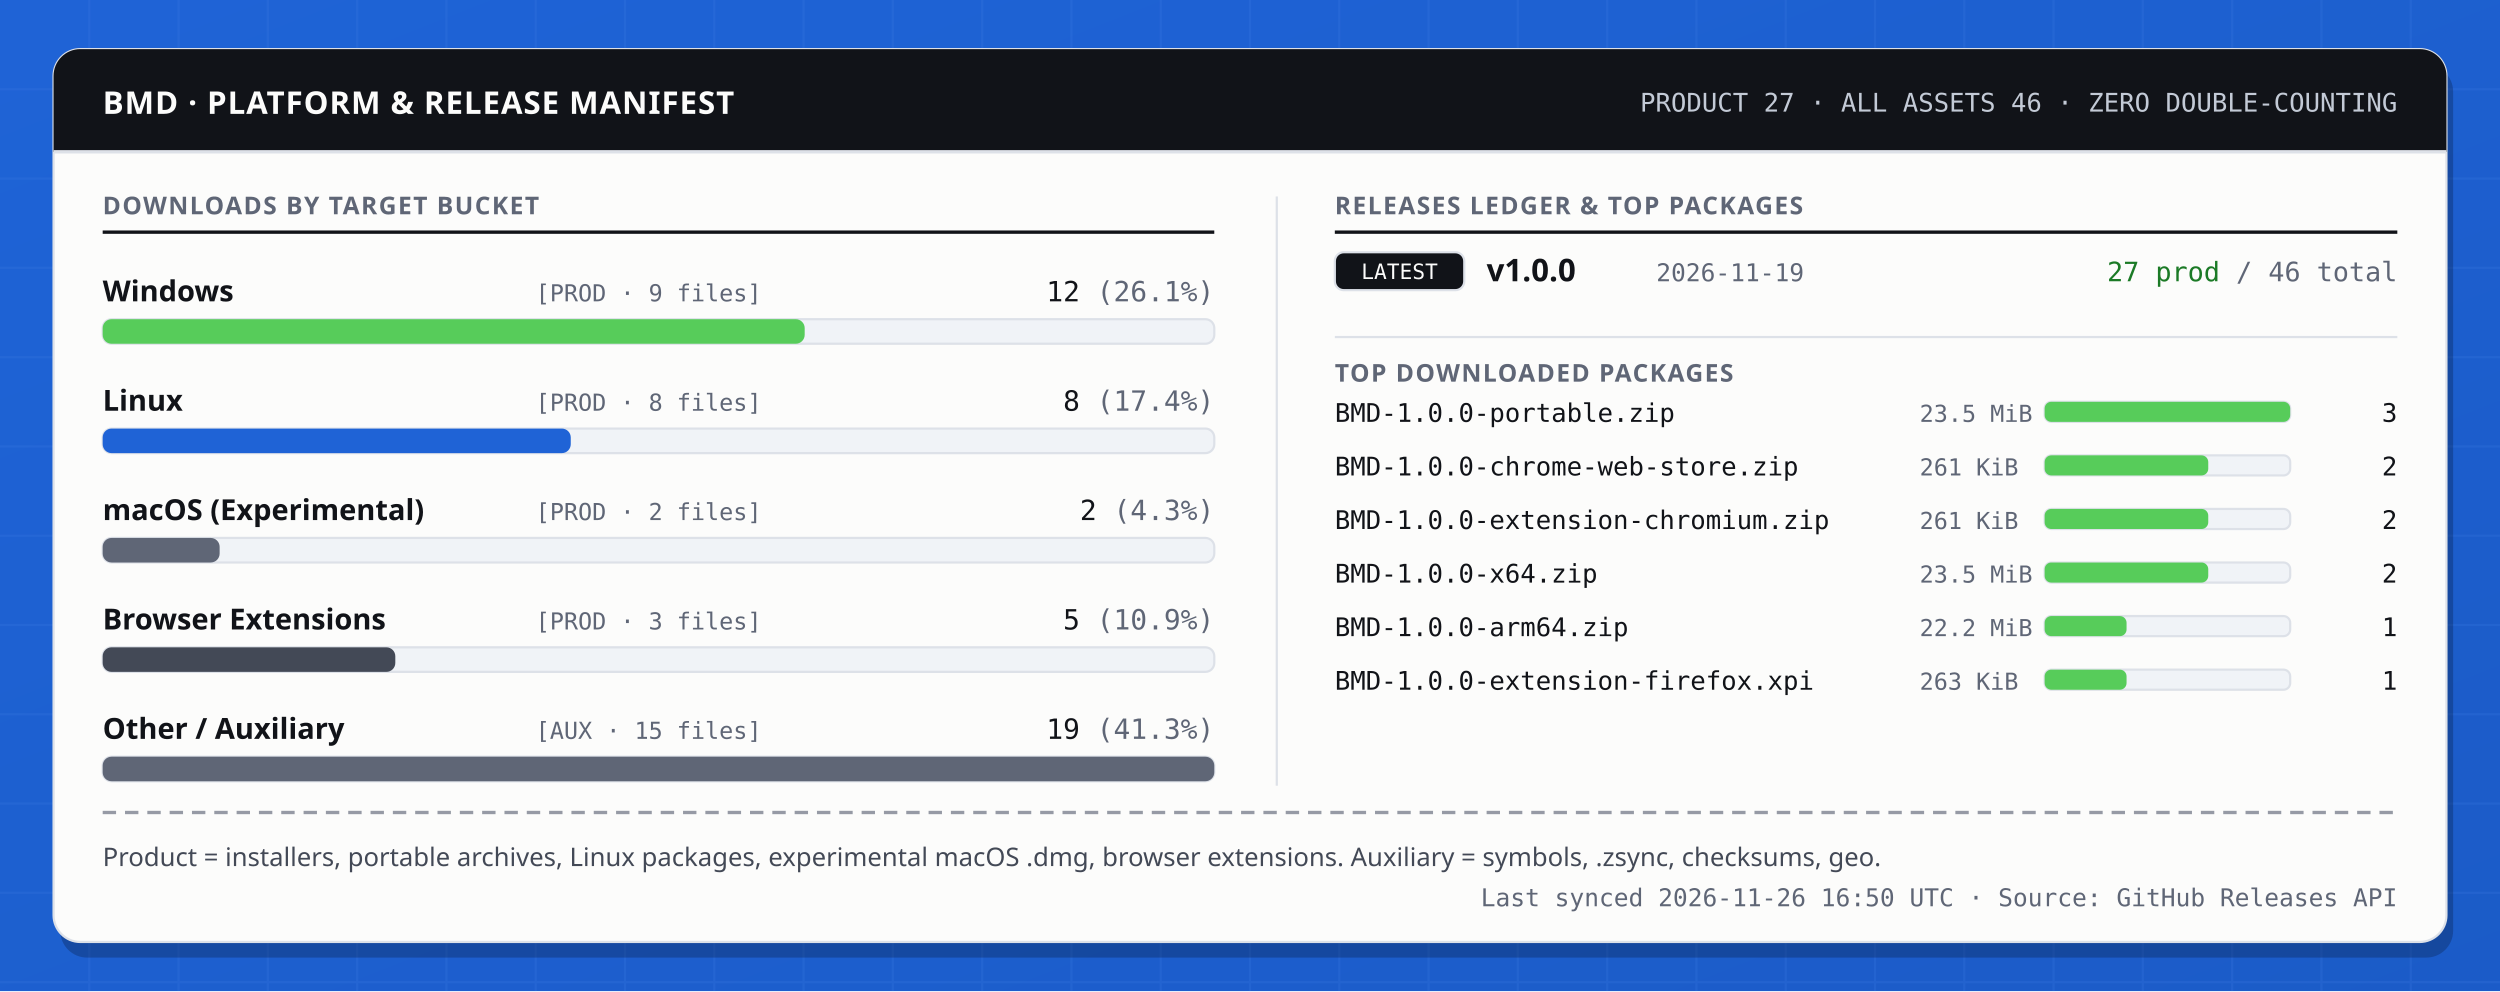
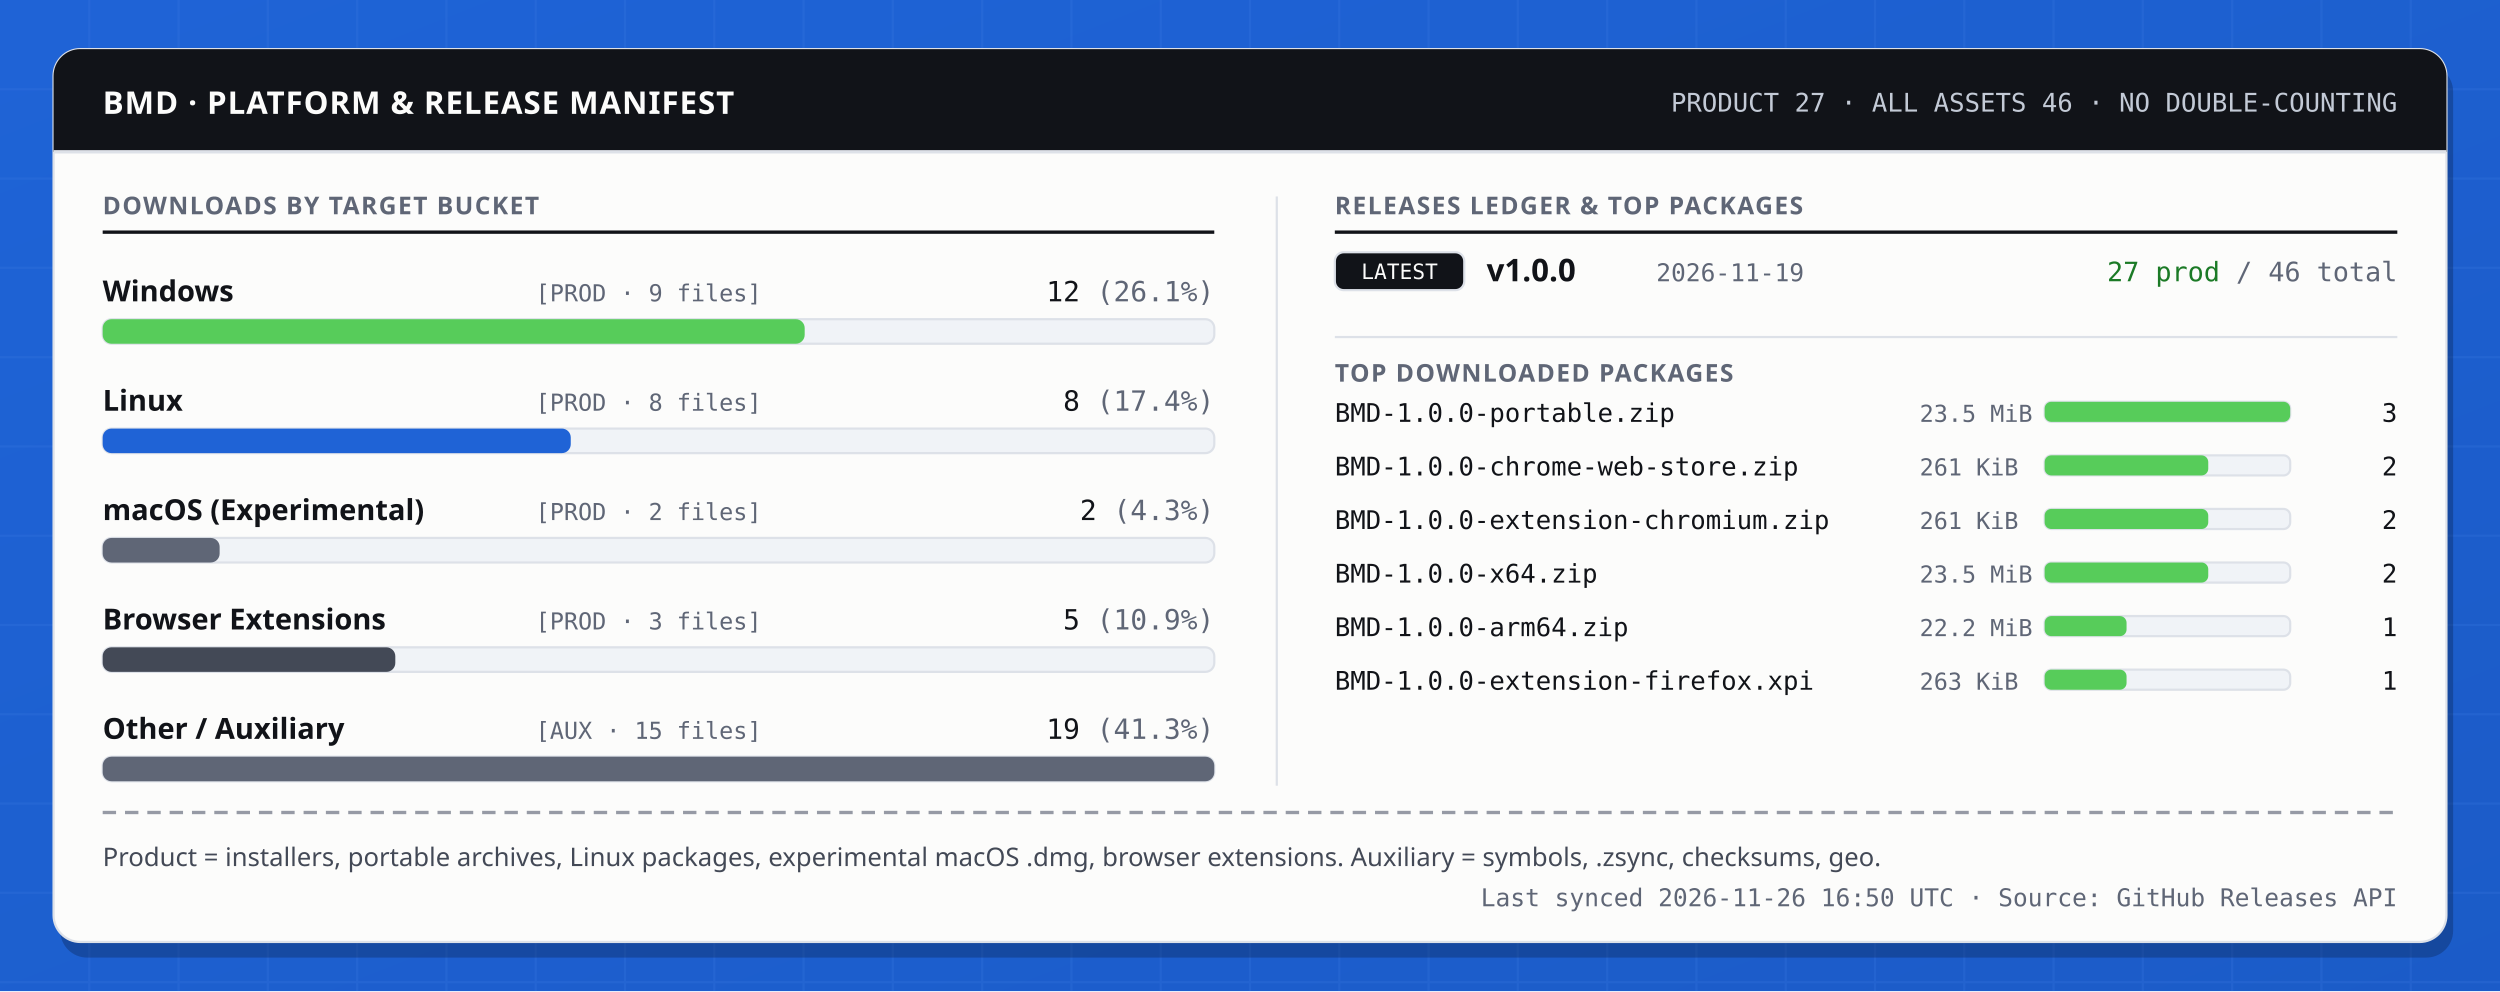
<svg xmlns="http://www.w3.org/2000/svg" width="1120" height="444" viewBox="0 0 1120 444" role="img" aria-labelledby="svg-title svg-desc">
  <defs>
    <linearGradient id="boardGrad" x1="0" y1="0" x2="1" y2="1">
      <stop offset="0%" stop-color="#1f63d6" />
      <stop offset="100%" stop-color="#1854bb" />
    </linearGradient>
  </defs>
  <style>
    .t-disp { font-family: 'Space Grotesk', 'Segoe UI', system-ui, sans-serif; font-weight: 800; font-variant-numeric: tabular-nums; }
    .t-band { font-family: 'Space Grotesk', 'Segoe UI', system-ui, sans-serif; font-weight: 800; letter-spacing: 0.03em; }
    .t-lbl { font-family: 'Space Grotesk', 'Segoe UI', system-ui, sans-serif; font-weight: 700; font-size: 11px; letter-spacing: 0.06em; text-transform: uppercase; fill: #5f6676; }
    .t-val { font-family: 'Space Grotesk', 'Segoe UI', system-ui, sans-serif; font-weight: 800; font-variant-numeric: tabular-nums; fill: #111318; }
    .t-body { font-family: 'IBM Plex Sans', 'Segoe UI', system-ui, sans-serif; font-weight: 400; font-variant-numeric: tabular-nums; fill: #434956; }
    .t-strong { font-family: 'IBM Plex Sans', 'Segoe UI', system-ui, sans-serif; font-weight: 600; font-variant-numeric: tabular-nums; fill: #111318; }
    .t-mono { font-family: 'IBM Plex Mono', 'Cascadia Mono', Consolas, monospace; font-variant-numeric: tabular-nums; }
    .t-stamp { font-family: 'Space Grotesk', 'Segoe UI', system-ui, sans-serif; font-weight: 800; letter-spacing: 0.08em; }
    
    @keyframes pulseDot {
      0%, 100% { opacity: 1; transform: scale(1); }
      50% { opacity: 0.45; transform: scale(0.84); }
    }
    @keyframes scanSweep {
      0% { transform: translateX(0px); opacity: 0.25; }
      50% { opacity: 0.9; }
      100% { transform: translateX(350px); opacity: 0.25; }
    }
    @keyframes barGrow {
      0% { transform: scaleX(0.01); }
      100% { transform: scaleX(1); }
    }
    .pulse-dot { transform-box: fill-box; transform-origin: center; animation: pulseDot 2.8s ease-in-out infinite; }
    .scan-tick { animation: scanSweep 4.2s ease-in-out infinite alternate; }
    .bar-grow { transform-box: fill-box; transform-origin: left center; animation: barGrow 0.85s cubic-bezier(0.16, 1, 0.3, 1) backwards; }
    @media (prefers-reduced-motion: reduce) {
      .pulse-dot, .scan-tick, .bar-grow { animation: none !important; transform: none !important; }
    }
  </style>
  <rect width="1120" height="444" fill="#1f63d6" />
  <rect width="1120" height="444" fill="url(#boardGrad)" opacity="0.55" />
  <g stroke="#3b78e0" stroke-width="1" opacity="0.24">
    <line x1="40" y1="0" x2="40" y2="444" />
    <line x1="80" y1="0" x2="80" y2="444" />
    <line x1="120" y1="0" x2="120" y2="444" />
    <line x1="160" y1="0" x2="160" y2="444" />
    <line x1="200" y1="0" x2="200" y2="444" />
    <line x1="240" y1="0" x2="240" y2="444" />
    <line x1="280" y1="0" x2="280" y2="444" />
    <line x1="320" y1="0" x2="320" y2="444" />
    <line x1="360" y1="0" x2="360" y2="444" />
    <line x1="400" y1="0" x2="400" y2="444" />
    <line x1="440" y1="0" x2="440" y2="444" />
    <line x1="480" y1="0" x2="480" y2="444" />
    <line x1="520" y1="0" x2="520" y2="444" />
    <line x1="560" y1="0" x2="560" y2="444" />
    <line x1="600" y1="0" x2="600" y2="444" />
    <line x1="640" y1="0" x2="640" y2="444" />
    <line x1="680" y1="0" x2="680" y2="444" />
    <line x1="720" y1="0" x2="720" y2="444" />
    <line x1="760" y1="0" x2="760" y2="444" />
    <line x1="800" y1="0" x2="800" y2="444" />
    <line x1="840" y1="0" x2="840" y2="444" />
    <line x1="880" y1="0" x2="880" y2="444" />
    <line x1="920" y1="0" x2="920" y2="444" />
    <line x1="960" y1="0" x2="960" y2="444" />
    <line x1="1000" y1="0" x2="1000" y2="444" />
    <line x1="1040" y1="0" x2="1040" y2="444" />
    <line x1="1080" y1="0" x2="1080" y2="444" />
    <line x1="0" y1="40" x2="1120" y2="40" />
    <line x1="0" y1="80" x2="1120" y2="80" />
    <line x1="0" y1="120" x2="1120" y2="120" />
    <line x1="0" y1="160" x2="1120" y2="160" />
    <line x1="0" y1="200" x2="1120" y2="200" />
    <line x1="0" y1="240" x2="1120" y2="240" />
    <line x1="0" y1="280" x2="1120" y2="280" />
    <line x1="0" y1="320" x2="1120" y2="320" />
    <line x1="0" y1="360" x2="1120" y2="360" />
    <line x1="0" y1="400" x2="1120" y2="400" />
    <line x1="0" y1="440" x2="1120" y2="440" />
  </g>
  <rect x="27" y="29" width="1072" height="400" rx="12" fill="#091f4d" opacity="0.34" />
  <rect x="24" y="22" width="1072" height="400" rx="12" fill="#fcfcfb" stroke="#dde1e8" stroke-width="1" />
  <path d="M24,34 a12,12 0 0 1 12,-12 h1048 a12,12 0 0 1 12,12 v34 h-1072 z" fill="#111318" />
  <line x1="24" y1="68" x2="1096" y2="68" stroke="#dde1e8" stroke-width="1.5" />
  <text x="46" y="51" class="t-band" font-size="14" fill="#fcfcfb">BMD · PLATFORM &amp; RELEASE MANIFEST</text>
-   <text x="1074" y="50" class="t-mono" font-size="11.5" text-anchor="end" fill="#c3cad6">PRODUCT 27  ·  ALL ASSETS 46  ·  ZERO DOUBLE-COUNTING</text>
+   <text x="1074" y="50" class="t-mono" font-size="11.5" text-anchor="end" fill="#c3cad6">PRODUCT 27  ·  ALL ASSETS 46  ·  NO DOUBLE-COUNTING</text>
  <text x="46" y="96" class="t-lbl">DOWNLOADS BY TARGET BUCKET</text>
  <line x1="46" y1="104" x2="544" y2="104" stroke="#111318" stroke-width="1.5" />
  <text x="46" y="135" class="t-strong" font-size="13">Windows</text>
  <text x="240" y="135" class="t-mono" font-size="10.5" fill="#5f6676">[PROD · 9 files]</text>
  <text x="544" y="135" class="t-mono" font-size="12.5" text-anchor="end" fill="#111318">12 <tspan fill="#5f6676">(26.1%)</tspan>
  </text>
  <rect x="46" y="143" width="498" height="11" rx="4" fill="#f0f3f7" stroke="#dde1e8" stroke-width="1" />
  <rect x="46.0" y="143.0" width="314.5" height="11.0" rx="4" fill="#57cc5a" class="bar-grow" />
  <text x="46" y="184" class="t-strong" font-size="13">Linux</text>
  <text x="240" y="184" class="t-mono" font-size="10.5" fill="#5f6676">[PROD · 8 files]</text>
  <text x="544" y="184" class="t-mono" font-size="12.5" text-anchor="end" fill="#111318">8 <tspan fill="#5f6676">(17.4%)</tspan>
  </text>
  <rect x="46" y="192" width="498" height="11" rx="4" fill="#f0f3f7" stroke="#dde1e8" stroke-width="1" />
  <rect x="46.0" y="192.0" width="209.7" height="11.0" rx="4" fill="#1f63d6" class="bar-grow" style="animation-delay: 0.10s;" />
  <text x="46" y="233" class="t-strong" font-size="13">macOS (Experimental)</text>
  <text x="240" y="233" class="t-mono" font-size="10.5" fill="#5f6676">[PROD · 2 files]</text>
  <text x="544" y="233" class="t-mono" font-size="12.5" text-anchor="end" fill="#111318">2 <tspan fill="#5f6676">(4.3%)</tspan>
  </text>
  <rect x="46" y="241" width="498" height="11" rx="4" fill="#f0f3f7" stroke="#dde1e8" stroke-width="1" />
  <rect x="46.0" y="241.0" width="52.4" height="11.0" rx="4" fill="#5f6676" class="bar-grow" style="animation-delay: 0.20s;" />
  <text x="46" y="282" class="t-strong" font-size="13">Browser Extensions</text>
  <text x="240" y="282" class="t-mono" font-size="10.5" fill="#5f6676">[PROD · 3 files]</text>
  <text x="544" y="282" class="t-mono" font-size="12.5" text-anchor="end" fill="#111318">5 <tspan fill="#5f6676">(10.9%)</tspan>
  </text>
  <rect x="46" y="290" width="498" height="11" rx="4" fill="#f0f3f7" stroke="#dde1e8" stroke-width="1" />
  <rect x="46.0" y="290.0" width="131.1" height="11.0" rx="4" fill="#434956" class="bar-grow" style="animation-delay: 0.30s;" />
  <text x="46" y="331" class="t-strong" font-size="13">Other / Auxiliary</text>
  <text x="240" y="331" class="t-mono" font-size="10.5" fill="#5f6676">[AUX · 15 files]</text>
  <text x="544" y="331" class="t-mono" font-size="12.5" text-anchor="end" fill="#111318">19 <tspan fill="#5f6676">(41.3%)</tspan>
  </text>
  <rect x="46" y="339" width="498" height="11" rx="4" fill="#f0f3f7" stroke="#dde1e8" stroke-width="1" />
  <rect x="46.0" y="339.0" width="498.0" height="11.0" rx="4" fill="#5f6676" class="bar-grow" style="animation-delay: 0.40s;" />
  <line x1="572" y1="88" x2="572" y2="352" stroke="#dde1e8" stroke-width="1" />
  <text x="598" y="96" class="t-lbl">RELEASES LEDGER &amp; TOP PACKAGES</text>
  <line x1="598" y1="104" x2="1074" y2="104" stroke="#111318" stroke-width="1.5" />
  <rect x="598" y="113" width="58" height="17" rx="4" fill="#111318" stroke="#dde1e8" stroke-width="1" />
  <text x="627" y="125" class="t-mono" font-size="9.5" text-anchor="middle" fill="#fcfcfb">LATEST</text>
  <text x="666" y="126" class="t-val" font-size="14">v1.0.0</text>
  <text x="742" y="126" class="t-mono" font-size="11" fill="#5f6676">2026-11-19</text>
  <text x="1074" y="126" class="t-mono" font-size="12" text-anchor="end" fill="#1b7a26">27 prod <tspan fill="#5f6676">/ 46 total</tspan>
  </text>
  <line x1="598" y1="151" x2="1074" y2="151" stroke="#dde1e8" stroke-width="1" />
  <text x="598" y="171" class="t-lbl">TOP DOWNLOADED PACKAGES</text>
  <text x="598" y="189" class="t-mono" font-size="11.5" fill="#111318">BMD-1.0.0-portable.zip</text>
  <text x="860" y="189" class="t-mono" font-size="10.5" fill="#5f6676">23.5 MiB</text>
  <rect x="916" y="180" width="110" height="9" rx="3" fill="#f0f3f7" stroke="#dde1e8" stroke-width="1" />
  <rect x="916.0" y="180.0" width="110.0" height="9.0" rx="3" fill="#57cc5a" class="bar-grow" />
  <text x="1074" y="189" class="t-mono" font-size="11.5" text-anchor="end" fill="#111318">3</text>
  <text x="598" y="213" class="t-mono" font-size="11.5" fill="#111318">BMD-1.0.0-chrome-web-store.zip</text>
  <text x="860" y="213" class="t-mono" font-size="10.5" fill="#5f6676">261 KiB</text>
  <rect x="916" y="204" width="110" height="9" rx="3" fill="#f0f3f7" stroke="#dde1e8" stroke-width="1" />
  <rect x="916.0" y="204.0" width="73.3" height="9.0" rx="3" fill="#57cc5a" class="bar-grow" style="animation-delay: 0.08s;" />
  <text x="1074" y="213" class="t-mono" font-size="11.5" text-anchor="end" fill="#111318">2</text>
  <text x="598" y="237" class="t-mono" font-size="11.5" fill="#111318">BMD-1.0.0-extension-chromium.zip</text>
  <text x="860" y="237" class="t-mono" font-size="10.5" fill="#5f6676">261 KiB</text>
  <rect x="916" y="228" width="110" height="9" rx="3" fill="#f0f3f7" stroke="#dde1e8" stroke-width="1" />
  <rect x="916.0" y="228.0" width="73.3" height="9.0" rx="3" fill="#57cc5a" class="bar-grow" style="animation-delay: 0.16s;" />
  <text x="1074" y="237" class="t-mono" font-size="11.5" text-anchor="end" fill="#111318">2</text>
  <text x="598" y="261" class="t-mono" font-size="11.5" fill="#111318">BMD-1.0.0-x64.zip</text>
  <text x="860" y="261" class="t-mono" font-size="10.5" fill="#5f6676">23.5 MiB</text>
  <rect x="916" y="252" width="110" height="9" rx="3" fill="#f0f3f7" stroke="#dde1e8" stroke-width="1" />
  <rect x="916.0" y="252.0" width="73.3" height="9.0" rx="3" fill="#57cc5a" class="bar-grow" style="animation-delay: 0.24s;" />
  <text x="1074" y="261" class="t-mono" font-size="11.5" text-anchor="end" fill="#111318">2</text>
  <text x="598" y="285" class="t-mono" font-size="11.5" fill="#111318">BMD-1.0.0-arm64.zip</text>
  <text x="860" y="285" class="t-mono" font-size="10.5" fill="#5f6676">22.2 MiB</text>
  <rect x="916" y="276" width="110" height="9" rx="3" fill="#f0f3f7" stroke="#dde1e8" stroke-width="1" />
  <rect x="916.0" y="276.0" width="36.7" height="9.0" rx="3" fill="#57cc5a" class="bar-grow" style="animation-delay: 0.32s;" />
  <text x="1074" y="285" class="t-mono" font-size="11.5" text-anchor="end" fill="#111318">1</text>
  <text x="598" y="309" class="t-mono" font-size="11.5" fill="#111318">BMD-1.0.0-extension-firefox.xpi</text>
  <text x="860" y="309" class="t-mono" font-size="10.5" fill="#5f6676">263 KiB</text>
  <rect x="916" y="300" width="110" height="9" rx="3" fill="#f0f3f7" stroke="#dde1e8" stroke-width="1" />
  <rect x="916.0" y="300.0" width="36.7" height="9.0" rx="3" fill="#57cc5a" class="bar-grow" style="animation-delay: 0.40s;" />
  <text x="1074" y="309" class="t-mono" font-size="11.5" text-anchor="end" fill="#111318">1</text>
  <line x1="46" y1="364" x2="1074" y2="364" stroke="#5f6676" stroke-width="1.5" stroke-dasharray="6 4" opacity="0.65" />
  <text x="46" y="388" class="t-body" font-size="11.5">Product = installers, portable archives, Linux packages, experimental macOS .dmg, browser extensions. Auxiliary = symbols, .zsync, checksums, geo.</text>
  <text x="1074" y="406" class="t-mono" font-size="11" text-anchor="end" fill="#5f6676">Last synced 2026-11-26 16:50 UTC  ·  Source: GitHub Releases API</text>
</svg>
